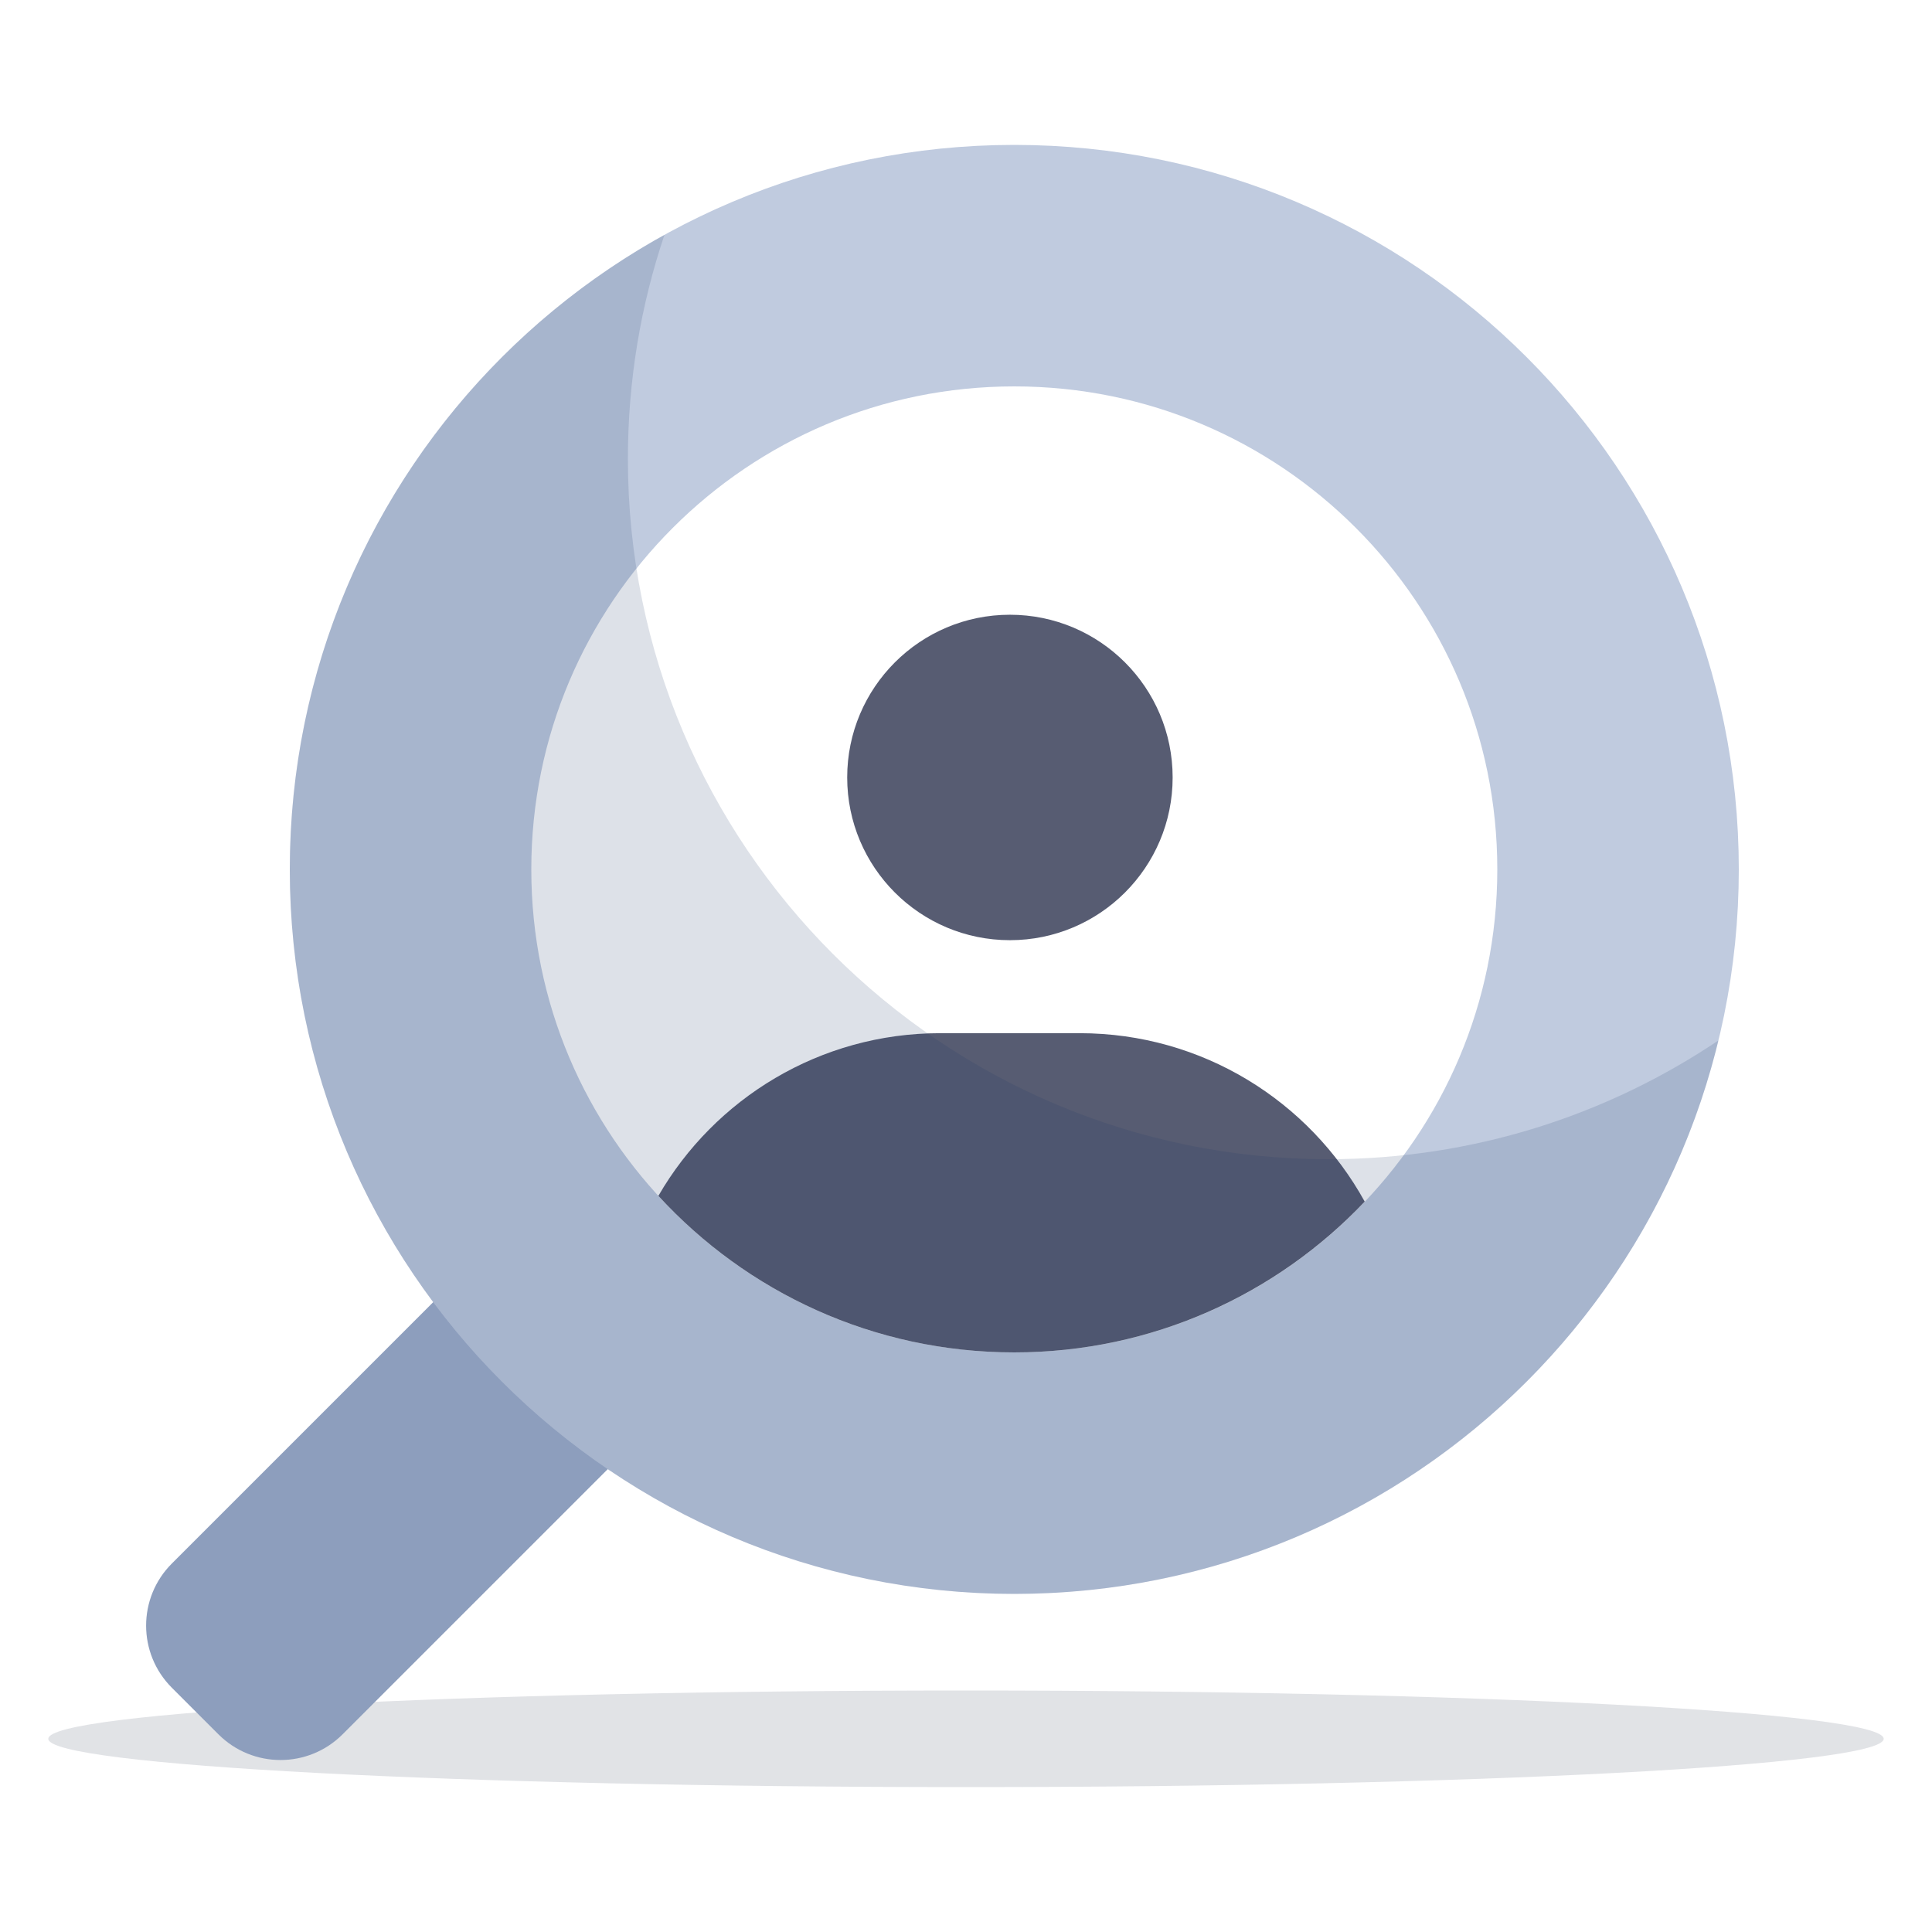
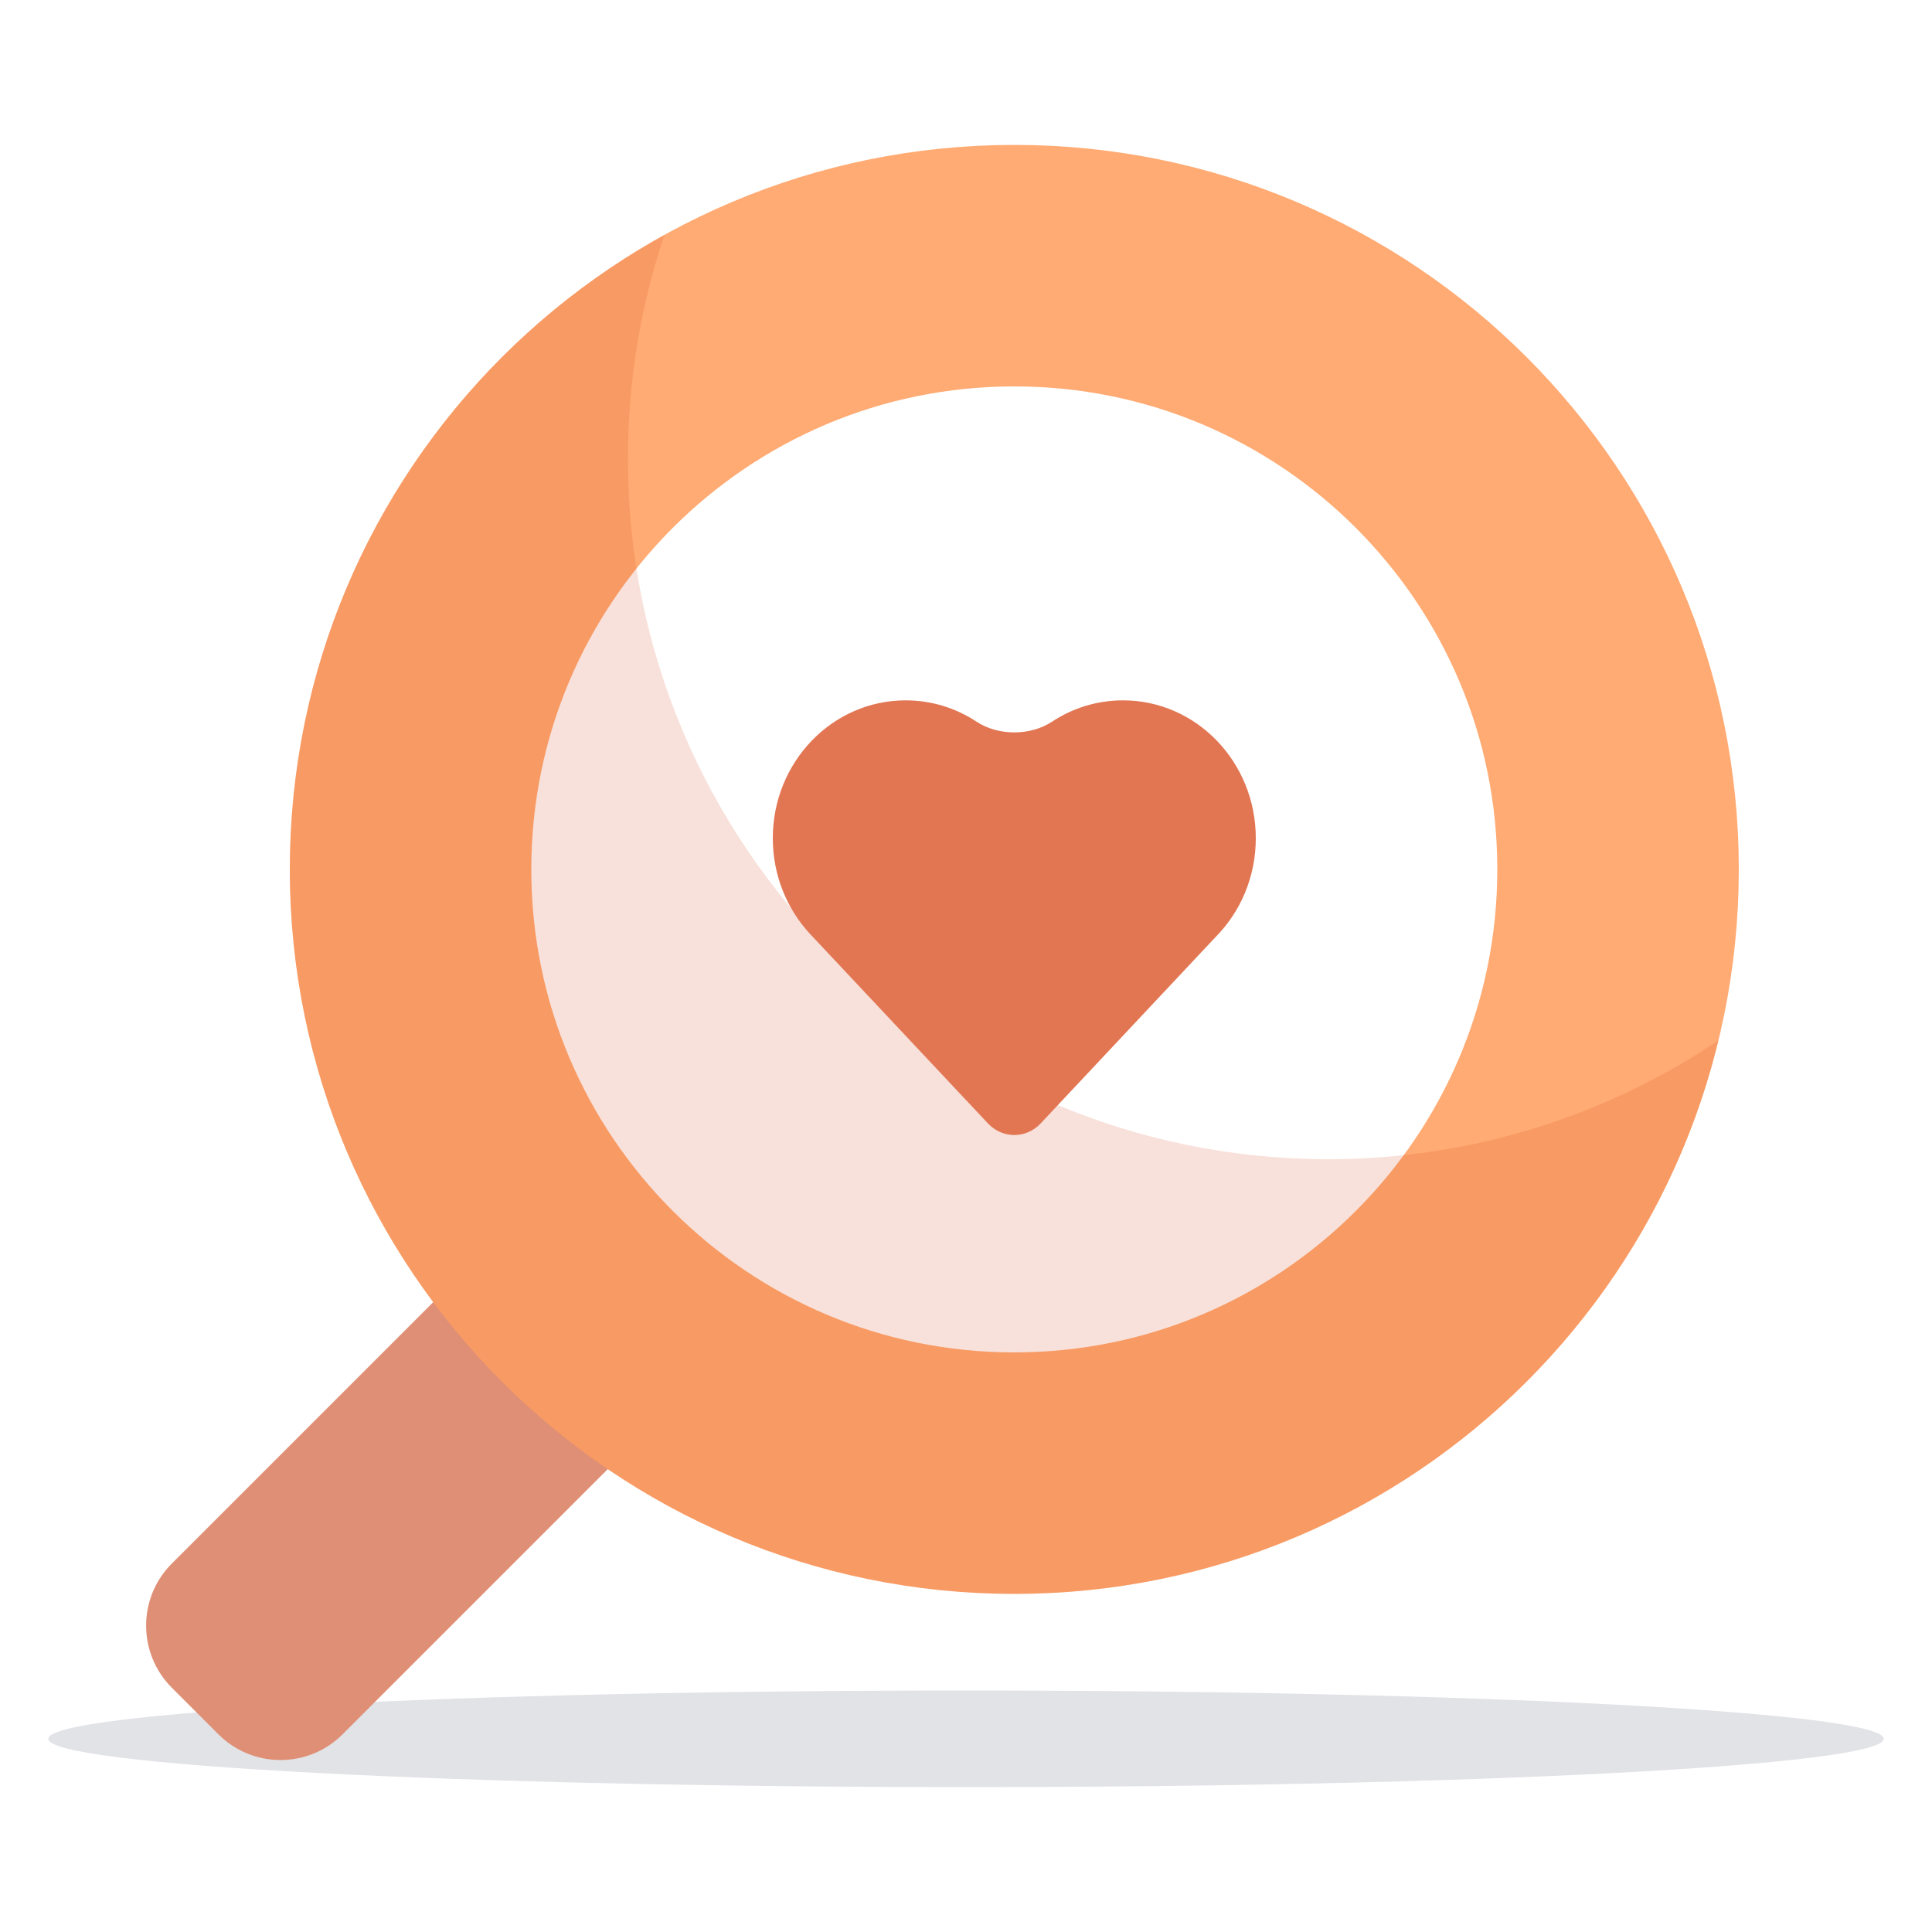
<svg xmlns="http://www.w3.org/2000/svg" width="40" height="40" viewBox="0 0 40 40" fill="none">
  <ellipse opacity="0.2" cx="20" cy="36" rx="19" ry="1" fill="#6B7184" />
-   <rect width="5" height="13" rx="1.818" transform="matrix(-0.707107 -0.707107 -0.707107 0.707107 15 28)" fill="#8D9EBD" />
-   <rect x="-2.5" y="2.5" width="25" height="25" rx="12.5" transform="matrix(-1 0 0 1 31 3)" stroke="#C0CBDF" stroke-width="5" />
-   <rect width="6.738" height="6.738" rx="3.369" transform="matrix(-1 0 0 1 24.2783 12.7275)" fill="#575C72" />
-   <path d="M22.352 21.391C24.895 21.391 27.108 22.799 28.255 24.878C26.433 26.799 23.857 28 21 28C18.083 28 15.459 26.751 13.631 24.759C14.796 22.746 16.972 21.391 19.465 21.391H22.352Z" fill="#575C72" />
-   <path opacity="0.15" d="M13.757 4.862C13.266 6.318 13 7.878 13 9.5C13 17.508 19.492 24 27.5 24C30.491 24 33.269 23.093 35.577 21.542C33.985 28.117 28.064 33 21 33C12.716 33 6 26.284 6 18C6 12.343 9.132 7.417 13.757 4.862Z" fill="#1C3665" />
+   <rect width="5" height="13" rx="1.818" transform="matrix(-0.707107 -0.707107 -0.707107 0.707107 15 28)" fill="#DF8F75" />
+   <rect x="-2.5" y="2.5" width="25" height="25" rx="12.5" transform="matrix(-1 0 0 1 31 3)" stroke="#FFAB73" stroke-width="5" />
+   <path opacity="0.15" d="M13.757 4.862C13.266 6.318 13 7.878 13 9.5C13 17.508 19.492 24 27.5 24C30.491 24 33.269 23.093 35.577 21.542C33.985 28.117 28.064 33 21 33C12.716 33 6 26.284 6 18C6 12.343 9.132 7.417 13.757 4.862Z" fill="#D23908" />
+   <path d="M16.766 19.331C16.292 18.818 16 18.122 16 17.354C16 15.778 17.231 14.5 18.75 14.5C19.291 14.5 19.796 14.662 20.221 14.943C20.669 15.237 21.331 15.237 21.779 14.943C22.204 14.662 22.709 14.5 23.25 14.5C24.769 14.5 26 15.778 26 17.354C26 18.159 25.679 18.886 25.163 19.405L21.546 23.259C21.245 23.58 20.755 23.58 20.454 23.259L16.766 19.331Z" fill="#E27653" />
</svg>
